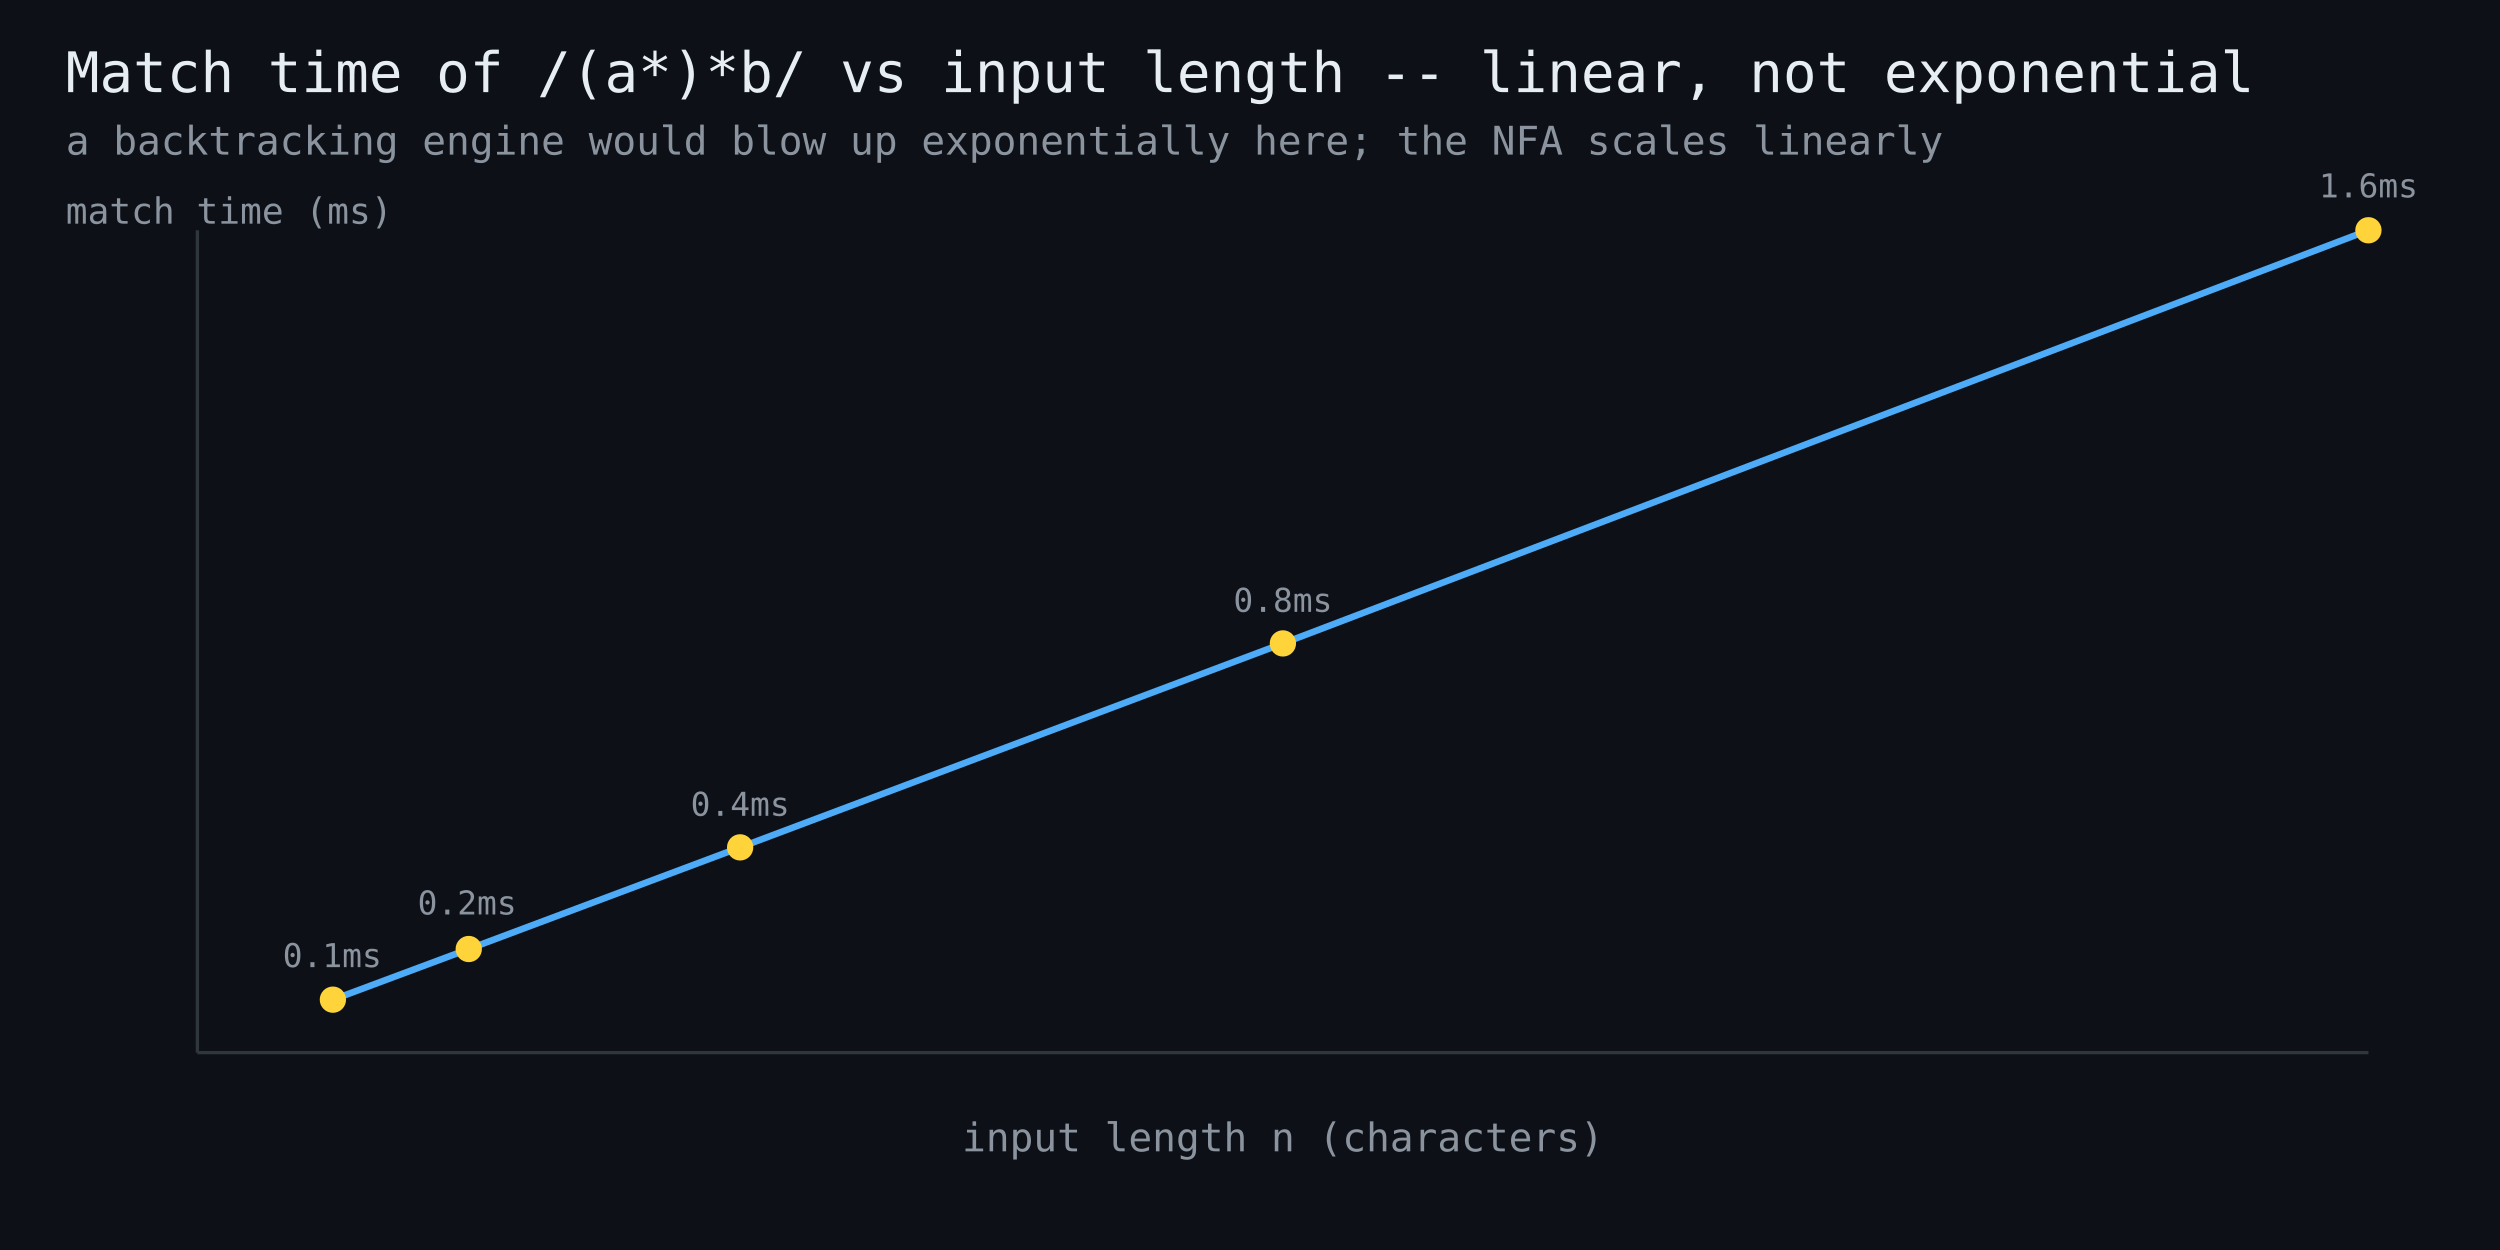
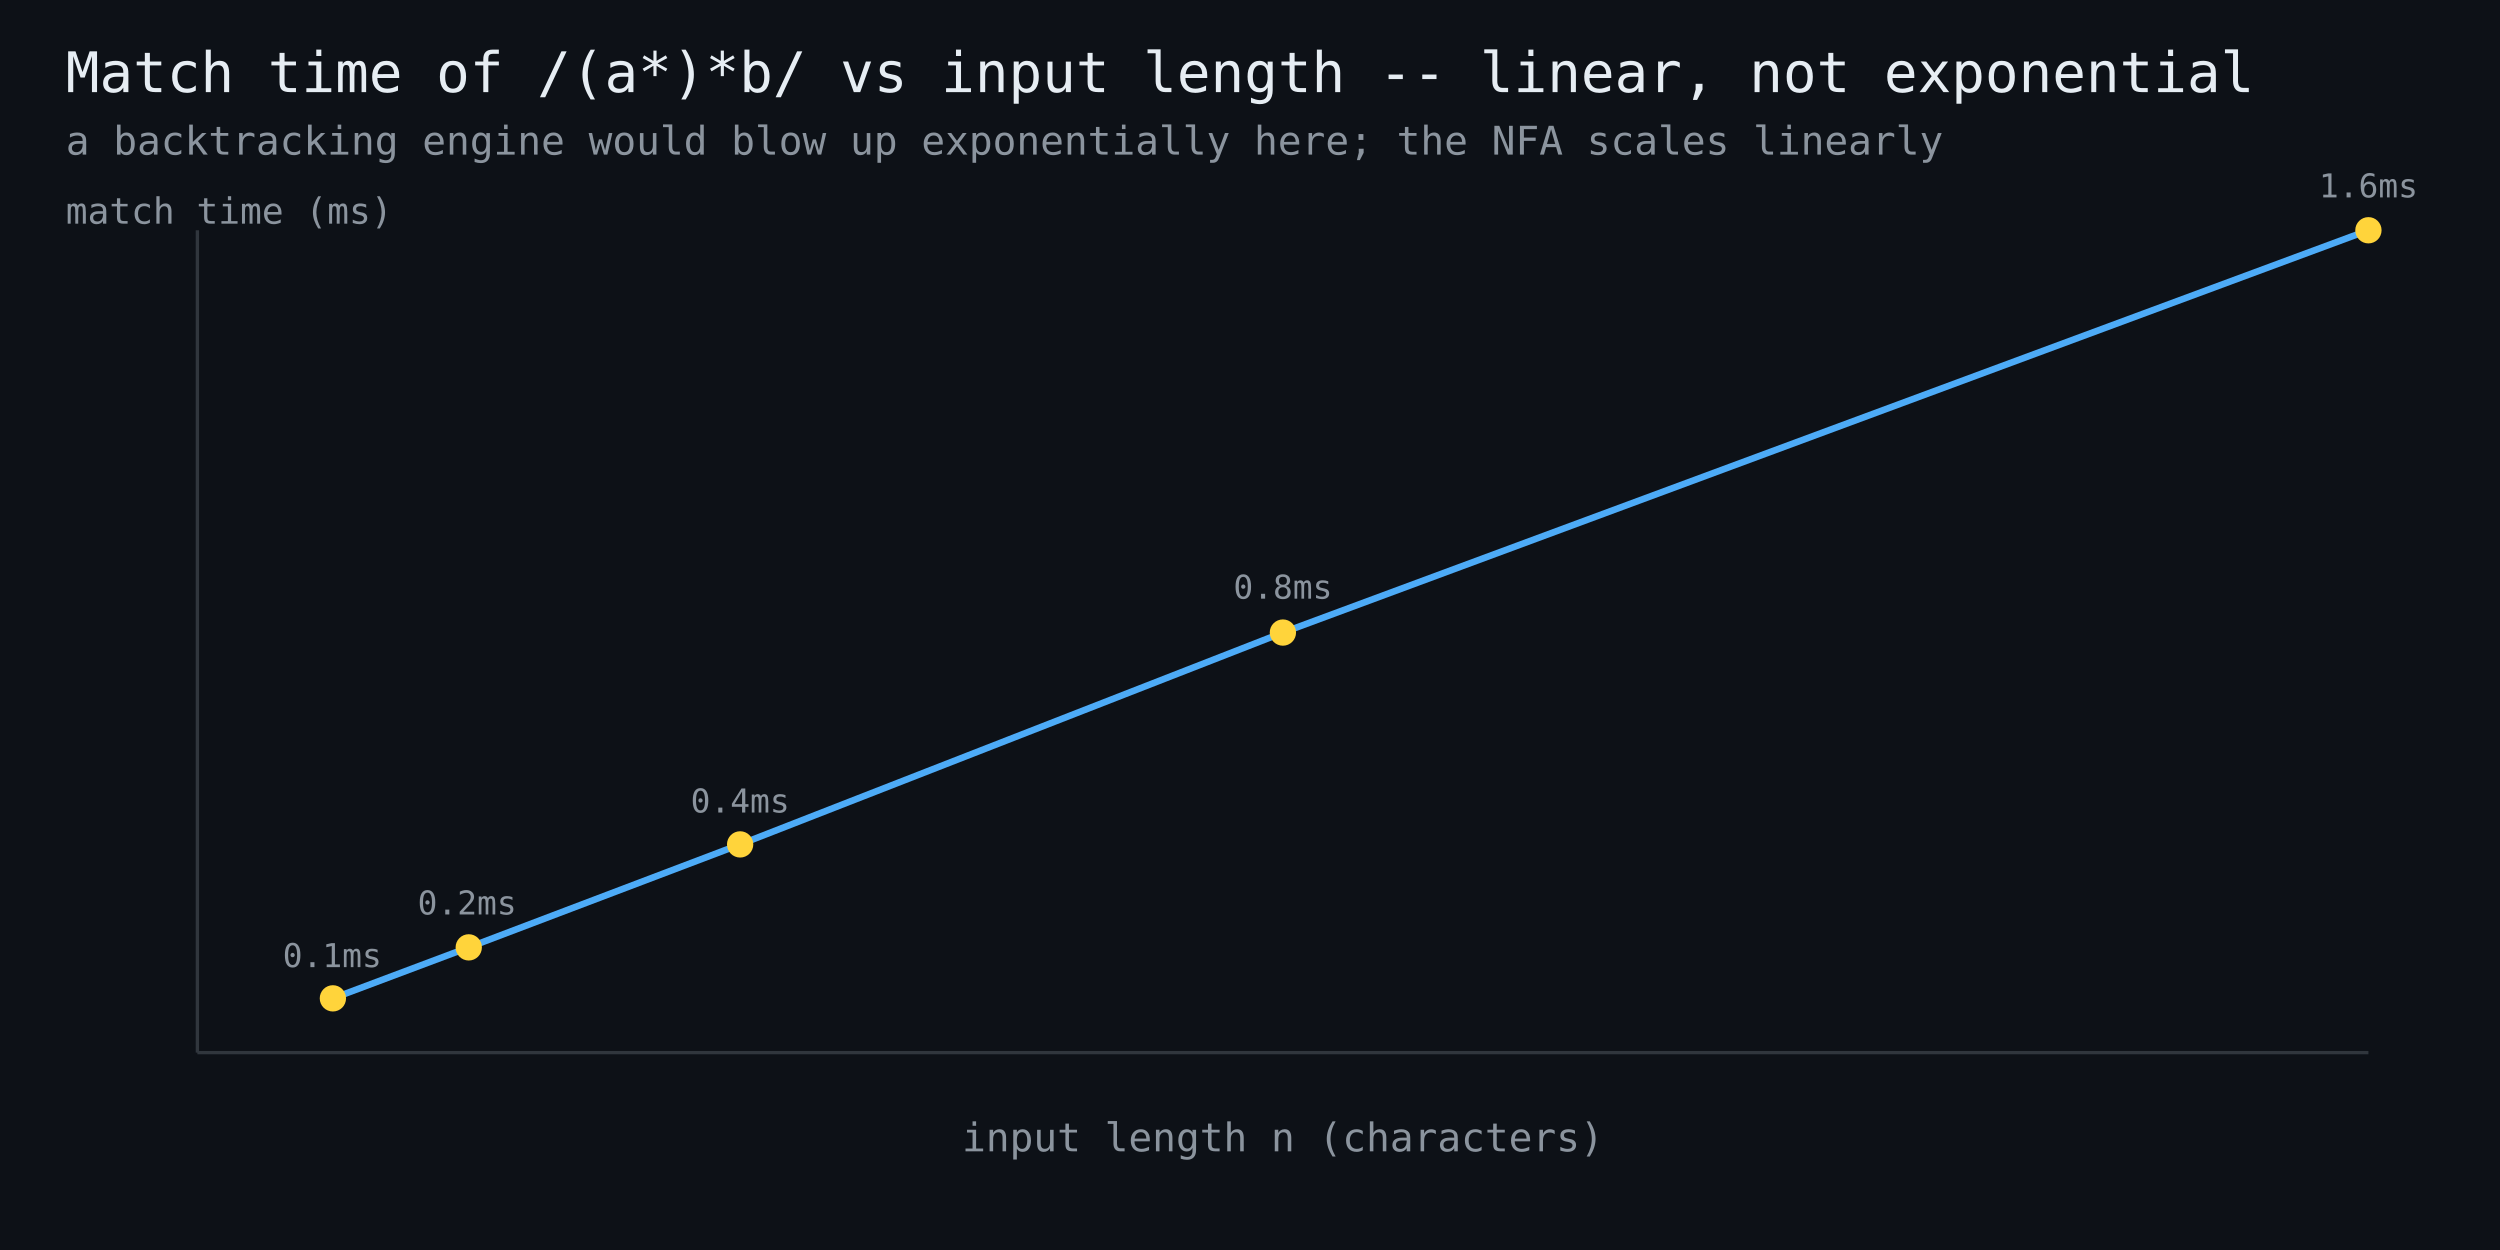
<svg xmlns="http://www.w3.org/2000/svg" width="760" height="380" viewBox="0 0 760 380" font-family="monospace">
  <rect width="760" height="380" fill="#0d1117" />
  <text x="20" y="28" fill="#e6edf3" font-size="17">Match time of /(a*)*b/ vs input length -- linear, not exponential</text>
  <text x="20" y="47" fill="#8b949e" font-size="12">a backtracking engine would blow up exponentially here; the NFA scales linearly</text>
  <line x1="60" y1="320" x2="720" y2="320" stroke="#30363d" stroke-width="1" />
  <line x1="60" y1="320" x2="60" y2="70" stroke="#30363d" stroke-width="1" />
-   <polyline points="101.2,303.9 142.5,288.5 225.0,257.6 390.0,195.6 720.0,70.0" fill="none" stroke="#4dabf7" stroke-width="2" />
-   <circle cx="101.2" cy="303.9" r="4" fill="#ffd43b" />
+   <polyline points="101.2,303.5 142.5,288.0 225.0,256.7 390.0,192.3 720.0,70.0" fill="none" stroke="#4dabf7" stroke-width="2" />
+   <circle cx="101.2" cy="303.5" r="4" fill="#ffd43b" />
  <text x="101" y="294" fill="#8b949e" font-size="10" text-anchor="middle">0.1ms</text>
-   <circle cx="142.5" cy="288.5" r="4" fill="#ffd43b" />
+   <circle cx="142.5" cy="288.0" r="4" fill="#ffd43b" />
  <text x="142" y="278" fill="#8b949e" font-size="10" text-anchor="middle">0.2ms</text>
-   <circle cx="225.0" cy="257.6" r="4" fill="#ffd43b" />
-   <text x="225" y="248" fill="#8b949e" font-size="10" text-anchor="middle">0.4ms</text>
-   <circle cx="390.0" cy="195.6" r="4" fill="#ffd43b" />
-   <text x="390" y="186" fill="#8b949e" font-size="10" text-anchor="middle">0.8ms</text>
+   <circle cx="225.0" cy="256.7" r="4" fill="#ffd43b" />
+   <text x="225" y="247" fill="#8b949e" font-size="10" text-anchor="middle">0.4ms</text>
+   <circle cx="390.0" cy="192.3" r="4" fill="#ffd43b" />
+   <text x="390" y="182" fill="#8b949e" font-size="10" text-anchor="middle">0.8ms</text>
  <circle cx="720.0" cy="70.0" r="4" fill="#ffd43b" />
  <text x="720" y="60" fill="#8b949e" font-size="10" text-anchor="middle">1.6ms</text>
  <text x="390" y="350" fill="#8b949e" font-size="12" text-anchor="middle">input length n (characters)</text>
  <text x="20" y="68" fill="#8b949e" font-size="11">match time (ms)</text>
</svg>
